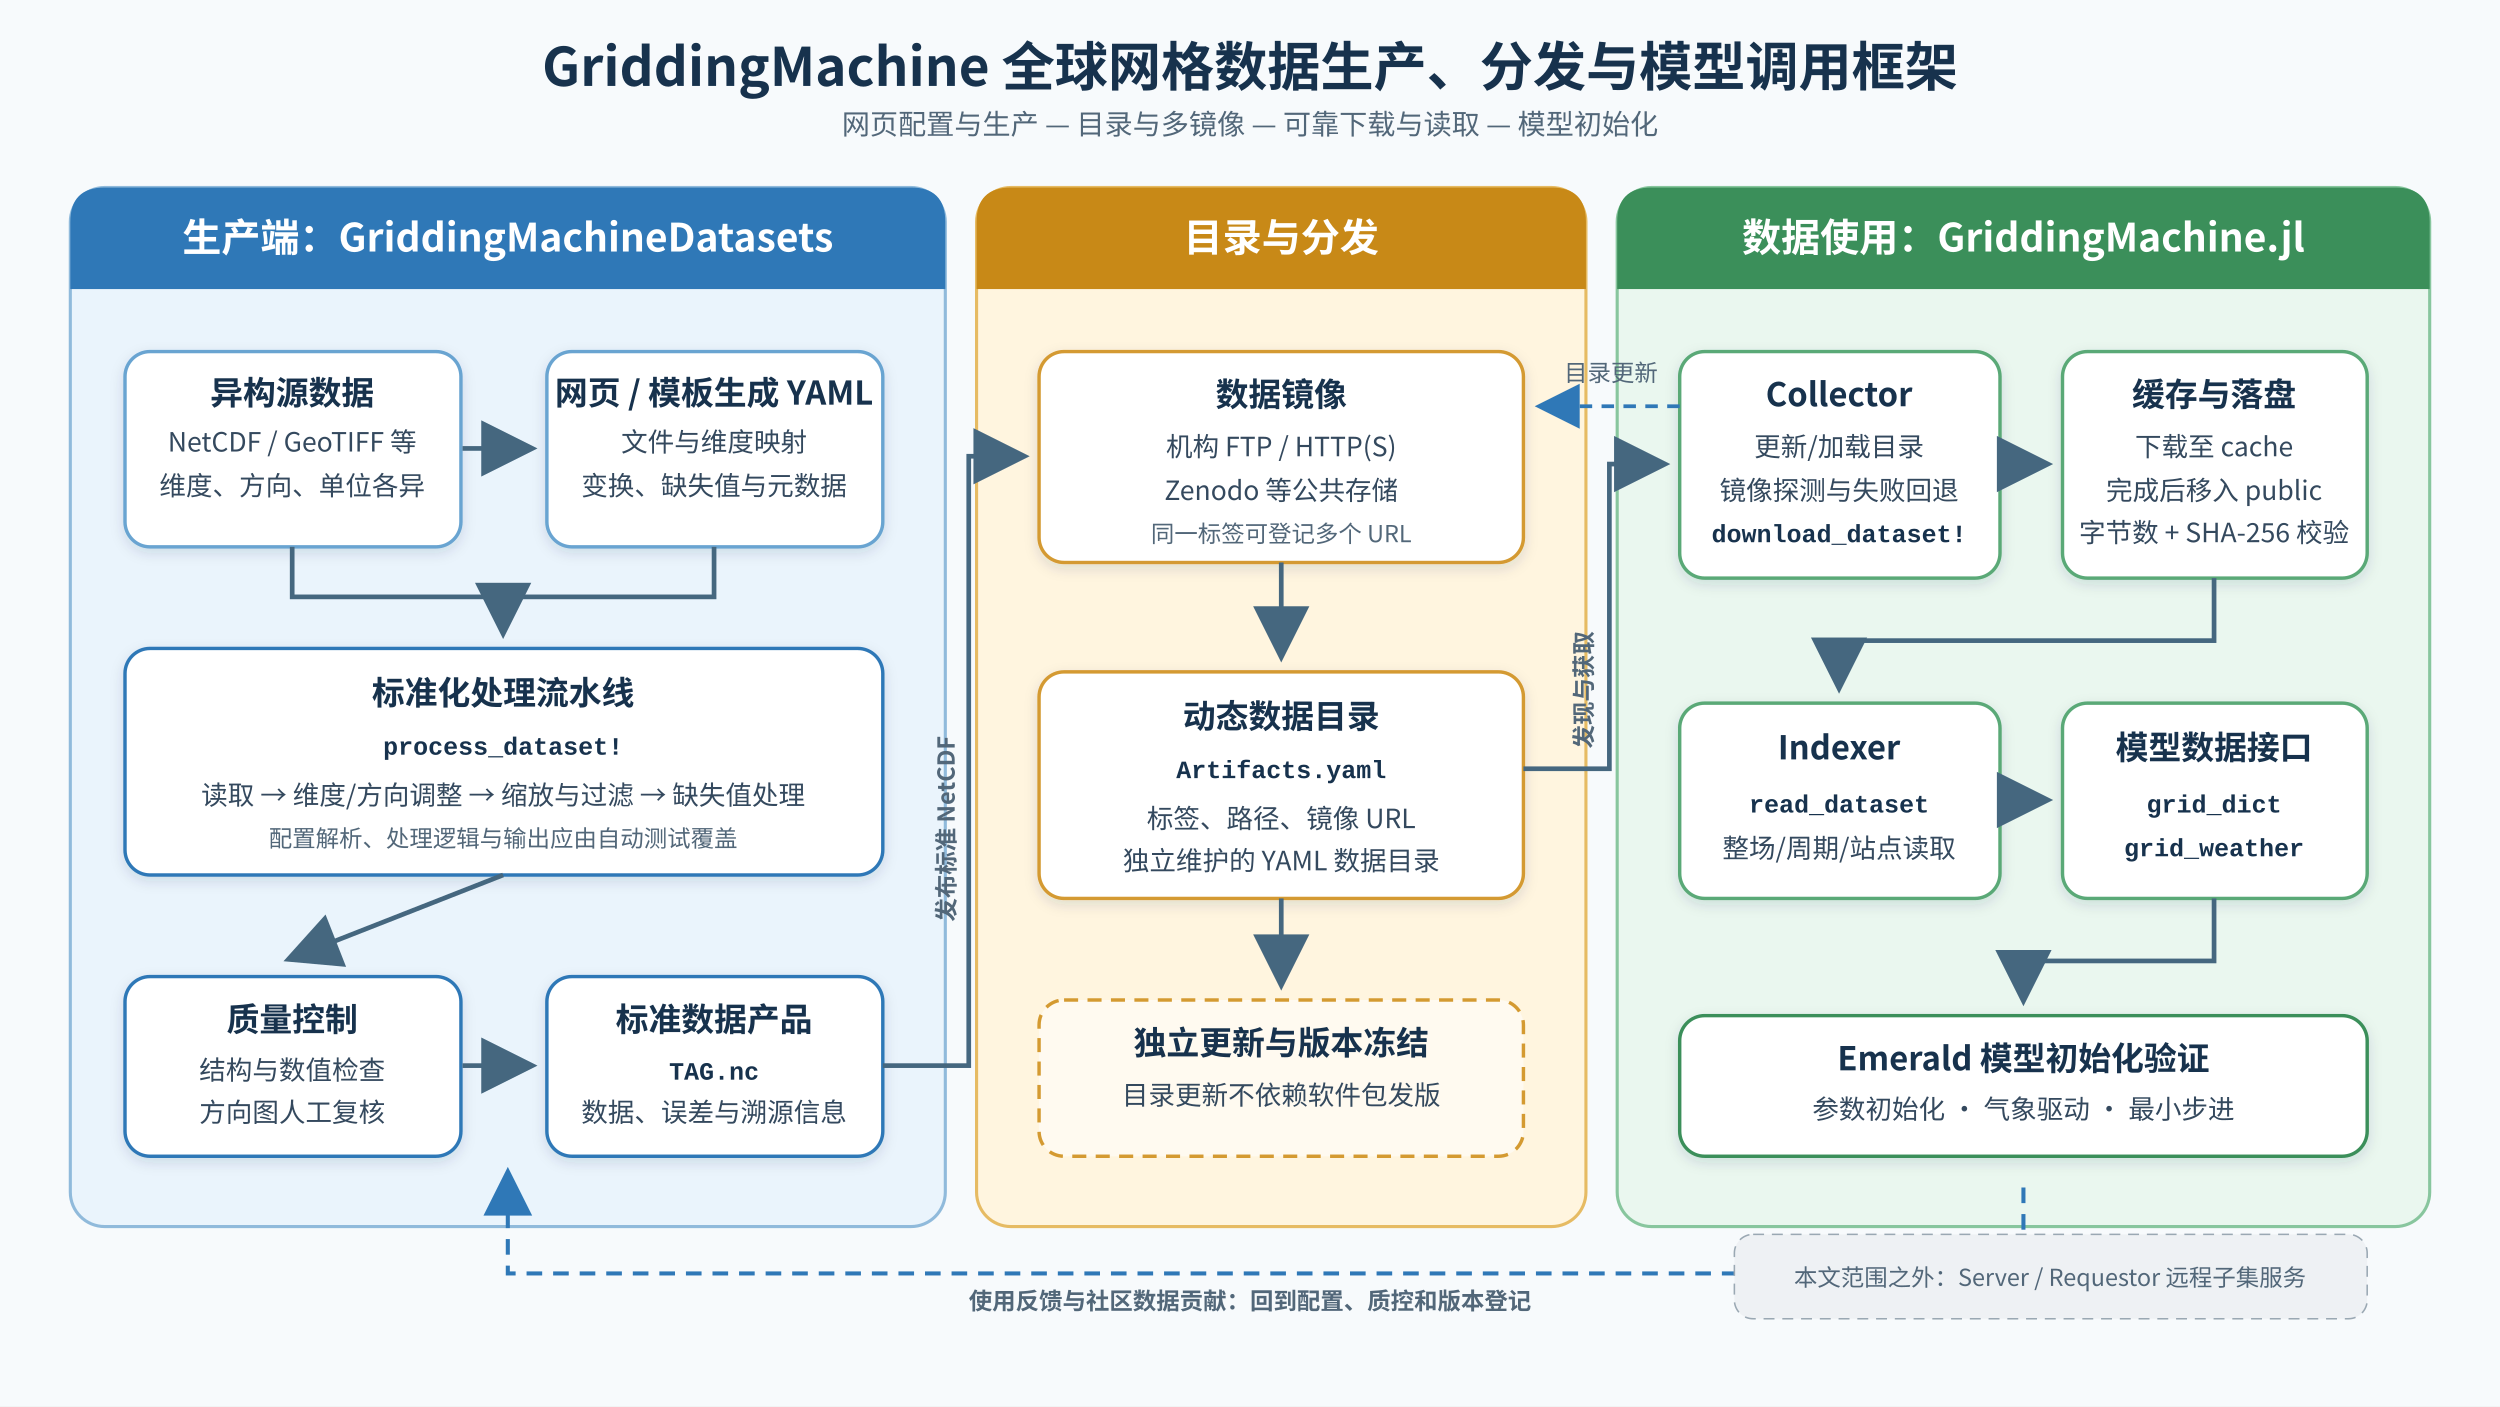
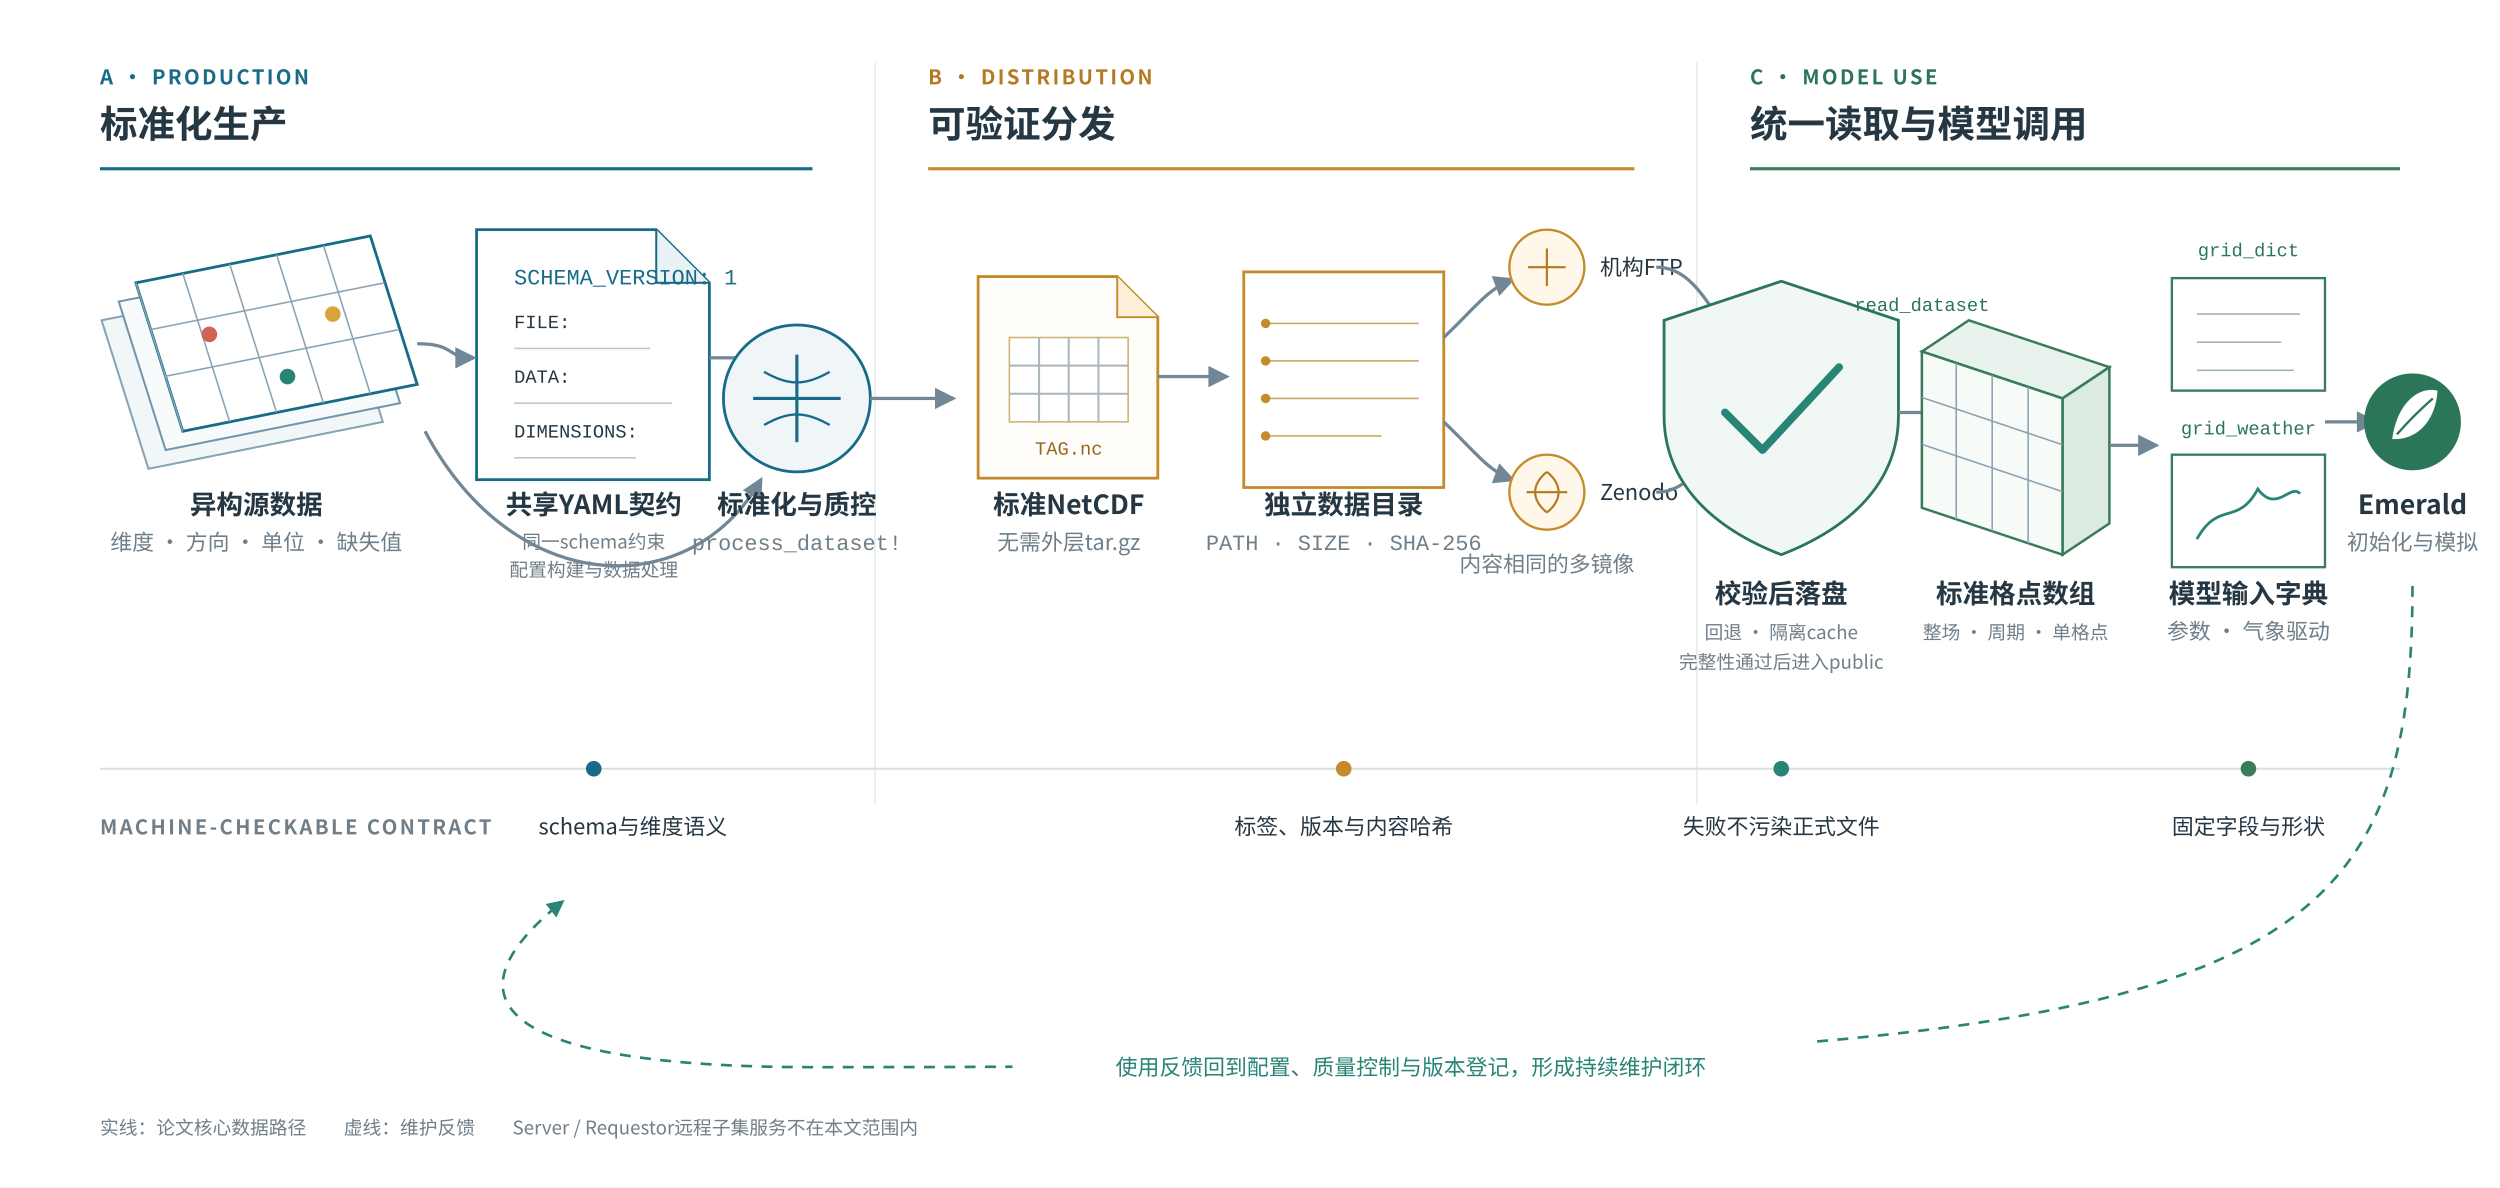
- <svg xmlns="http://www.w3.org/2000/svg" width="1600" height="900" viewBox="0 0 1600 900">
+ <svg xmlns="http://www.w3.org/2000/svg" width="1600" height="760" viewBox="0 0 1600 760">
  <defs>
    <style>
-       .title { font: 700 34px "Microsoft YaHei", "Noto Sans CJK SC", Arial, sans-serif; fill: #17324d; }
-       .subtitle { font: 400 18px "Microsoft YaHei", "Noto Sans CJK SC", Arial, sans-serif; fill: #526779; }
-       .lane-title { font: 700 25px "Microsoft YaHei", "Noto Sans CJK SC", Arial, sans-serif; fill: #ffffff; }
-       .box-title { font: 700 21px "Microsoft YaHei", "Noto Sans CJK SC", Arial, sans-serif; fill: #17324d; }
-       .box-text { font: 400 17px "Microsoft YaHei", "Noto Sans CJK SC", Arial, sans-serif; fill: #34495e; }
-       .small { font: 400 15px "Microsoft YaHei", "Noto Sans CJK SC", Arial, sans-serif; fill: #526779; }
-       .code { font: 600 16px Consolas, "Courier New", monospace; fill: #17324d; }
-       .arrow-label { font: 600 15px "Microsoft YaHei", "Noto Sans CJK SC", Arial, sans-serif; fill: #526779; }
-       .box { stroke-width: 2.2; rx: 16; ry: 16; }
+       .sans { font-family: "Microsoft YaHei", "Noto Sans CJK SC", Arial, sans-serif; }
+       .mono { font-family: Consolas, "Courier New", monospace; }
+       .ink { fill: #263744; }
+       .muted { fill: #6f7e88; }
+       .stage { font-size: 24px; font-weight: 700; }
+       .stage-en { font-size: 13px; font-weight: 700; letter-spacing: 1.5px; }
+       .label { font-size: 17px; font-weight: 650; }
+       .body { font-size: 14px; }
+       .small { font-size: 12px; }
+       .flow { fill: none; stroke: #718795; stroke-width: 2.1; marker-end: url(#arrow); }
+       .thin { fill: none; stroke: #a9b6be; stroke-width: 1.3; }
+       .grid { fill: none; stroke: #88a3b3; stroke-width: 1; }
    </style>
-     <marker id="arrow" markerWidth="12" markerHeight="12" refX="10" refY="6" orient="auto" markerUnits="strokeWidth">
-       <path d="M 0 0 L 12 6 L 0 12 z" fill="#45677f" />
+     <marker id="arrow" viewBox="0 0 10 10" refX="8.5" refY="5" markerWidth="6.5" markerHeight="6.5" orient="auto-start-reverse">
+       <path d="M0,0 L10,5 L0,10 z" fill="#718795" />
    </marker>
-     <marker id="arrow-blue" markerWidth="12" markerHeight="12" refX="10" refY="6" orient="auto" markerUnits="strokeWidth">
-       <path d="M 0 0 L 12 6 L 0 12 z" fill="#2f78b7" />
+     <marker id="feedback" viewBox="0 0 10 10" refX="8.5" refY="5" markerWidth="6.5" markerHeight="6.5" orient="auto-start-reverse">
+       <path d="M0,0 L10,5 L0,10 z" fill="#278477" />
    </marker>
-     <filter id="shadow" x="-10%" y="-10%" width="120%" height="130%">
-       <feDropShadow dx="0" dy="3" stdDeviation="4" flood-color="#183b56" flood-opacity="0.13" />
-     </filter>
+     <clipPath id="cube-front">
+       <polygon points="1230,225 1320,255 1320,355 1230,325" />
+     </clipPath>
  </defs>
-   <rect width="1600" height="900" fill="#f7fafc" />
-   <text x="800" y="55" text-anchor="middle" class="title">GriddingMachine 全球网格数据生产、分发与模型调用框架</text>
-   <text x="800" y="86" text-anchor="middle" class="subtitle">网页配置与生产 — 目录与多镜像 — 可靠下载与读取 — 模型初始化</text>
-   <rect x="45" y="120" width="560" height="665" rx="22" fill="#eaf4fc" stroke="#90badb" stroke-width="2" />
-   <rect x="625" y="120" width="390" height="665" rx="22" fill="#fff5df" stroke="#e6bb63" stroke-width="2" />
-   <rect x="1035" y="120" width="520" height="665" rx="22" fill="#eaf7ef" stroke="#88c69e" stroke-width="2" />
-   <path d="M45 142 Q45 120 67 120 H583 Q605 120 605 142 V185 H45 Z" fill="#2f78b7" />
-   <path d="M625 142 Q625 120 647 120 H993 Q1015 120 1015 142 V185 H625 Z" fill="#c88917" />
-   <path d="M1035 142 Q1035 120 1057 120 H1533 Q1555 120 1555 142 V185 H1035 Z" fill="#3b8f5a" />
-   <text x="325" y="161" text-anchor="middle" class="lane-title">生产端：GriddingMachineDatasets</text>
-   <text x="820" y="161" text-anchor="middle" class="lane-title">目录与分发</text>
-   <text x="1295" y="161" text-anchor="middle" class="lane-title">数据使用：GriddingMachine.jl</text>
-   <rect class="box" x="80" y="225" width="215" height="125" fill="#ffffff" stroke="#69a4d1" filter="url(#shadow)" />
-   <text x="187" y="259" text-anchor="middle" class="box-title">异构源数据</text>
-   <text x="187" y="289" text-anchor="middle" class="box-text">NetCDF / GeoTIFF 等</text>
-   <text x="187" y="317" text-anchor="middle" class="box-text">维度、方向、单位各异</text>
-   <rect class="box" x="350" y="225" width="215" height="125" fill="#ffffff" stroke="#69a4d1" filter="url(#shadow)" />
-   <text x="457" y="259" text-anchor="middle" class="box-title">网页 / 模板生成 YAML</text>
-   <text x="457" y="289" text-anchor="middle" class="box-text">文件与维度映射</text>
-   <text x="457" y="317" text-anchor="middle" class="box-text">变换、缺失值与元数据</text>
-   <line x1="296" y1="287" x2="338" y2="287" stroke="#45677f" stroke-width="3" marker-end="url(#arrow)" />
-   <rect class="box" x="80" y="415" width="485" height="145" fill="#ffffff" stroke="#2f78b7" filter="url(#shadow)" />
-   <text x="322" y="451" text-anchor="middle" class="box-title">标准化处理流水线</text>
-   <text x="322" y="483" text-anchor="middle" class="code">process_dataset!</text>
-   <text x="322" y="515" text-anchor="middle" class="box-text">读取 → 维度/方向调整 → 缩放与过滤 → 缺失值处理</text>
-   <text x="322" y="542" text-anchor="middle" class="small">配置解析、处理逻辑与输出应由自动测试覆盖</text>
-   <path d="M187 350 V382 H322 V403" fill="none" stroke="#45677f" stroke-width="3" marker-end="url(#arrow)" />
-   <path d="M457 350 V382 H322" fill="none" stroke="#45677f" stroke-width="3" />
-   <rect class="box" x="80" y="625" width="215" height="115" fill="#ffffff" stroke="#2f78b7" filter="url(#shadow)" />
-   <text x="187" y="660" text-anchor="middle" class="box-title">质量控制</text>
-   <text x="187" y="691" text-anchor="middle" class="box-text">结构与数值检查</text>
-   <text x="187" y="718" text-anchor="middle" class="box-text">方向图人工复核</text>
-   <rect class="box" x="350" y="625" width="215" height="115" fill="#ffffff" stroke="#2f78b7" filter="url(#shadow)" />
-   <text x="457" y="660" text-anchor="middle" class="box-title">标准数据产品</text>
-   <text x="457" y="691" text-anchor="middle" class="code">TAG.nc</text>
-   <text x="457" y="718" text-anchor="middle" class="box-text">数据、误差与溯源信息</text>
-   <line x1="322" y1="560" x2="187" y2="613" stroke="#45677f" stroke-width="3" marker-end="url(#arrow)" />
-   <line x1="296" y1="682" x2="338" y2="682" stroke="#45677f" stroke-width="3" marker-end="url(#arrow)" />
-   <rect class="box" x="665" y="225" width="310" height="135" fill="#ffffff" stroke="#d49a31" filter="url(#shadow)" />
-   <text x="820" y="260" text-anchor="middle" class="box-title">数据镜像</text>
-   <text x="820" y="292" text-anchor="middle" class="box-text">机构 FTP / HTTP(S)</text>
-   <text x="820" y="320" text-anchor="middle" class="box-text">Zenodo 等公共存储</text>
-   <text x="820" y="347" text-anchor="middle" class="small">同一标签可登记多个 URL</text>
-   <rect class="box" x="665" y="430" width="310" height="145" fill="#ffffff" stroke="#d49a31" filter="url(#shadow)" />
-   <text x="820" y="466" text-anchor="middle" class="box-title">动态数据目录</text>
-   <text x="820" y="498" text-anchor="middle" class="code">Artifacts.yaml</text>
-   <text x="820" y="530" text-anchor="middle" class="box-text">标签、路径、镜像 URL</text>
-   <text x="820" y="557" text-anchor="middle" class="box-text">独立维护的 YAML 数据目录</text>
-   <rect class="box" x="665" y="640" width="310" height="100" fill="#fffaf0" stroke="#d49a31" stroke-dasharray="9 6" />
-   <text x="820" y="675" text-anchor="middle" class="box-title">独立更新与版本冻结</text>
-   <text x="820" y="707" text-anchor="middle" class="box-text">目录更新不依赖软件包发版</text>
-   <path d="M565 682 H620 V292 H653" fill="none" stroke="#45677f" stroke-width="3" marker-end="url(#arrow)" />
-   <text x="611" y="471" text-anchor="end" class="arrow-label" transform="rotate(-90 611 471)">发布标准 NetCDF</text>
-   <line x1="820" y1="360" x2="820" y2="418" stroke="#45677f" stroke-width="3" marker-end="url(#arrow)" />
-   <line x1="820" y1="575" x2="820" y2="628" stroke="#45677f" stroke-width="3" marker-end="url(#arrow)" />
-   <rect class="box" x="1075" y="225" width="205" height="145" fill="#ffffff" stroke="#5aa977" filter="url(#shadow)" />
-   <text x="1177" y="260" text-anchor="middle" class="box-title">Collector</text>
-   <text x="1177" y="292" text-anchor="middle" class="box-text">更新/加载目录</text>
-   <text x="1177" y="320" text-anchor="middle" class="box-text">镜像探测与失败回退</text>
-   <text x="1177" y="347" text-anchor="middle" class="code">download_dataset!</text>
-   <rect class="box" x="1320" y="225" width="195" height="145" fill="#ffffff" stroke="#5aa977" filter="url(#shadow)" />
-   <text x="1417" y="260" text-anchor="middle" class="box-title">缓存与落盘</text>
-   <text x="1417" y="292" text-anchor="middle" class="box-text">下载至 cache</text>
-   <text x="1417" y="320" text-anchor="middle" class="box-text">完成后移入 public</text>
-   <text x="1417" y="347" text-anchor="middle" class="box-text">字节数 + SHA-256 校验</text>
-   <line x1="1280" y1="297" x2="1308" y2="297" stroke="#45677f" stroke-width="3" marker-end="url(#arrow)" />
-   <rect class="box" x="1075" y="450" width="205" height="125" fill="#ffffff" stroke="#5aa977" filter="url(#shadow)" />
-   <text x="1177" y="486" text-anchor="middle" class="box-title">Indexer</text>
-   <text x="1177" y="520" text-anchor="middle" class="code">read_dataset</text>
-   <text x="1177" y="549" text-anchor="middle" class="box-text">整场/周期/站点读取</text>
-   <rect class="box" x="1320" y="450" width="195" height="125" fill="#ffffff" stroke="#5aa977" filter="url(#shadow)" />
-   <text x="1417" y="486" text-anchor="middle" class="box-title">模型数据接口</text>
-   <text x="1417" y="520" text-anchor="middle" class="code">grid_dict</text>
-   <text x="1417" y="548" text-anchor="middle" class="code">grid_weather</text>
-   <path d="M1417 370 V410 H1177 V438" fill="none" stroke="#45677f" stroke-width="3" marker-end="url(#arrow)" />
-   <line x1="1280" y1="512" x2="1308" y2="512" stroke="#45677f" stroke-width="3" marker-end="url(#arrow)" />
-   <rect class="box" x="1075" y="650" width="440" height="90" fill="#ffffff" stroke="#3b8f5a" filter="url(#shadow)" />
-   <text x="1295" y="685" text-anchor="middle" class="box-title">Emerald 模型初始化验证</text>
-   <text x="1295" y="716" text-anchor="middle" class="box-text">参数初始化 · 气象驱动 · 最小步进</text>
-   <path d="M1417 575 V615 H1295 V638" fill="none" stroke="#45677f" stroke-width="3" marker-end="url(#arrow)" />
-   <path d="M975 492 H1030 V297 H1063" fill="none" stroke="#45677f" stroke-width="3" marker-end="url(#arrow)" />
-   <text x="1019" y="404" text-anchor="end" class="arrow-label" transform="rotate(-90 1019 404)">发现与获取</text>
-   <path d="M1075 260 H1030 V260 H987" fill="none" stroke="#2f78b7" stroke-width="2.4" stroke-dasharray="8 6" marker-end="url(#arrow-blue)" />
-   <text x="1031" y="244" text-anchor="middle" class="small">目录更新</text>
-   <path d="M1295 760 V815 H325 V752" fill="none" stroke="#2f78b7" stroke-width="2.6" stroke-dasharray="10 7" marker-end="url(#arrow-blue)" />
-   <text x="800" y="838" text-anchor="middle" class="arrow-label">使用反馈与社区数据贡献：回到配置、质控和版本登记</text>
-   <rect x="1110" y="790" width="405" height="54" rx="12" fill="#eef1f4" stroke="#9aa8b3" stroke-dasharray="7 5" />
-   <text x="1312" y="823" text-anchor="middle" class="small">本文范围之外：Server / Requestor 远程子集服务</text>
+   <rect width="1600" height="760" fill="#ffffff" />
+   <g class="sans">
+     <text x="64" y="54" class="stage-en" fill="#176b87">A · PRODUCTION</text>
+     <text x="64" y="88" class="stage ink">标准化生产</text>
+     <line x1="64" y1="108" x2="520" y2="108" stroke="#176b87" stroke-width="2" />
+     <text x="594" y="54" class="stage-en" fill="#b57922">B · DISTRIBUTION</text>
+     <text x="594" y="88" class="stage ink">可验证分发</text>
+     <line x1="594" y1="108" x2="1046" y2="108" stroke="#c58b2a" stroke-width="2" />
+     <text x="1120" y="54" class="stage-en" fill="#2b7658">C · MODEL USE</text>
+     <text x="1120" y="88" class="stage ink">统一读取与模型调用</text>
+     <line x1="1120" y1="108" x2="1536" y2="108" stroke="#3a7c5a" stroke-width="2" />
+   </g>
+   <line x1="560" y1="40" x2="560" y2="515" stroke="#e4e9ec" stroke-width="1" />
+   <line x1="1086" y1="40" x2="1086" y2="515" stroke="#e4e9ec" stroke-width="1" />
+   <g>
+     <polygon points="65,205 215,175 245,270 95,300" fill="#f1f6f8" stroke="#88a3b3" stroke-width="1.3" />
+     <polygon points="76,193 226,163 256,258 106,288" fill="#f8fbfc" stroke="#6f96aa" stroke-width="1.3" />
+     <polygon points="87,181 237,151 267,246 117,276" fill="#ffffff" stroke="#176b87" stroke-width="1.8" />
+     <g class="grid">
+       <line x1="117" y1="276" x2="87" y2="181" />
+       <line x1="147" y1="270" x2="117" y2="175" />
+       <line x1="177" y1="264" x2="147" y2="169" />
+       <line x1="207" y1="258" x2="177" y2="163" />
+       <line x1="237" y1="252" x2="207" y2="157" />
+       <line x1="96" y1="211" x2="246" y2="181" />
+       <line x1="105" y1="241" x2="255" y2="211" />
+     </g>
+     <circle cx="134" cy="214" r="5" fill="#d06355" />
+     <circle cx="213" cy="201" r="5" fill="#d9a43a" />
+     <circle cx="184" cy="241" r="5" fill="#278477" />
+     <text x="164" y="329" text-anchor="middle" class="sans label ink">异构源数据</text>
+     <text x="164" y="352" text-anchor="middle" class="sans body muted">维度 · 方向 · 单位 · 缺失值</text>
+   </g>
+   <g>
+     <path d="M305 147 H420 L454 181 V307 H305 Z" fill="#ffffff" stroke="#176b87" stroke-width="1.8" />
+     <path d="M420 147 V181 H454" fill="#e8f2f5" stroke="#176b87" stroke-width="1.3" />
+     <text x="329" y="182" class="mono body" fill="#176b87">SCHEMA_VERSION: 1</text>
+     <text x="329" y="210" class="mono small ink">FILE:</text>
+     <line x1="329" y1="223" x2="416" y2="223" stroke="#b8c8d0" />
+     <text x="329" y="245" class="mono small ink">DATA:</text>
+     <line x1="329" y1="258" x2="430" y2="258" stroke="#b8c8d0" />
+     <text x="329" y="280" class="mono small ink">DIMENSIONS:</text>
+     <line x1="329" y1="293" x2="407" y2="293" stroke="#b8c8d0" />
+     <text x="380" y="329" text-anchor="middle" class="sans label ink">共享YAML契约</text>
+     <text x="380" y="351" text-anchor="middle" class="sans small muted">同一schema约束</text>
+     <text x="380" y="369" text-anchor="middle" class="sans small muted">配置构建与数据处理</text>
+   </g>
+   <path d="M267 220 C292 220, 285 229, 303 229" class="flow" />
+   <path d="M272 276 C330 385, 443 385, 487 307" class="flow" />
+   <path d="M454 229 C474 229, 482 229, 499 229" class="flow" />
+   <g>
+     <circle cx="510" cy="255" r="47" fill="#f0f6f8" stroke="#176b87" stroke-width="1.8" />
+     <path d="M482 255 H538 M510 227 V283" stroke="#176b87" stroke-width="2" />
+     <path d="M489 238 C505 247, 515 247, 531 238 M489 272 C505 263, 515 263, 531 272" fill="none" stroke="#176b87" stroke-width="1.5" />
+     <text x="510" y="329" text-anchor="middle" class="sans label ink">标准化与质控</text>
+     <text x="510" y="352" text-anchor="middle" class="mono body muted">process_dataset!</text>
+   </g>
+   <path d="M557 255 H610" class="flow" />
+   <g>
+     <path d="M626 177 H715 L741 203 V306 H626 Z" fill="#fffdfa" stroke="#c58b2a" stroke-width="1.8" />
+     <path d="M715 177 V203 H741" fill="#fbefd8" stroke="#c58b2a" stroke-width="1.2" />
+     <rect x="646" y="216" width="76" height="54" fill="#ffffff" stroke="#cfb077" />
+     <path d="M646 234 H722 M646 252 H722 M665 216 V270 M684 216 V270 M703 216 V270" class="thin" />
+     <text x="684" y="291" text-anchor="middle" class="mono small" fill="#9b661b">TAG.nc</text>
+     <text x="684" y="329" text-anchor="middle" class="sans label ink">标准NetCDF</text>
+     <text x="684" y="352" text-anchor="middle" class="sans body muted">无需外层tar.gz</text>
+   </g>
+   <path d="M741 241 H785" class="flow" />
+   <g>
+     <rect x="796" y="174" width="128" height="138" fill="#ffffff" stroke="#c58b2a" stroke-width="1.8" />
+     <line x1="812" y1="207" x2="908" y2="207" stroke="#c7a460" />
+     <line x1="812" y1="231" x2="908" y2="231" stroke="#c7a460" />
+     <line x1="812" y1="255" x2="908" y2="255" stroke="#c7a460" />
+     <line x1="812" y1="279" x2="884" y2="279" stroke="#c7a460" />
+     <circle cx="810" cy="207" r="3" fill="#c58b2a" />
+     <circle cx="810" cy="231" r="3" fill="#c58b2a" />
+     <circle cx="810" cy="255" r="3" fill="#c58b2a" />
+     <circle cx="810" cy="279" r="3" fill="#c58b2a" />
+     <text x="860" y="329" text-anchor="middle" class="sans label ink">独立数据目录</text>
+     <text x="860" y="352" text-anchor="middle" class="mono body muted">PATH · SIZE · SHA-256</text>
+   </g>
+   <path d="M924 216 C945 196, 952 185, 968 179" class="flow" />
+   <path d="M924 270 C945 290, 952 301, 968 307" class="flow" />
+   <g class="sans">
+     <circle cx="990" cy="171" r="24" fill="#fff8ea" stroke="#c58b2a" stroke-width="1.5" />
+     <path d="M978 171 H1002 M990 159 V183" stroke="#b57922" stroke-width="1.4" />
+     <text x="1024" y="176" class="body ink">机构FTP</text>
+     <circle cx="990" cy="315" r="24" fill="#fff8ea" stroke="#c58b2a" stroke-width="1.5" />
+     <path d="M977 315 H1003 M990 302 C980 310, 980 320, 990 328 M990 302 C1000 310, 1000 320, 990 328" fill="none" stroke="#b57922" stroke-width="1.4" />
+     <text x="1024" y="320" class="body ink">Zenodo</text>
+     <text x="990" y="366" text-anchor="middle" class="sans body muted">内容相同的多镜像</text>
+   </g>
+   <path d="M1060 171 C1090 171, 1098 213, 1125 232" class="flow" />
+   <path d="M1060 315 C1090 315, 1098 273, 1125 254" class="flow" />
+   <g>
+     <path d="M1140 180 L1215 205 V266 C1215 309, 1184 338, 1140 355 C1096 338, 1065 309, 1065 266 V205 Z" fill="#f0f7f4" stroke="#2b7658" stroke-width="1.8" />
+     <path d="M1104 264 L1128 288 L1177 235" fill="none" stroke="#278477" stroke-width="5" stroke-linecap="round" stroke-linejoin="round" />
+     <text x="1140" y="386" text-anchor="middle" class="sans label ink">校验后落盘</text>
+     <text x="1140" y="409" text-anchor="middle" class="sans small muted">回退 · 隔离cache</text>
+     <text x="1140" y="428" text-anchor="middle" class="sans small muted">完整性通过后进入public</text>
+   </g>
+   <path d="M1215 264 H1244" class="flow" />
+   <text x="1230" y="199" text-anchor="middle" class="mono small" fill="#2b7658">read_dataset</text>
+   <g>
+     <polygon points="1260,205 1350,235 1320,255 1230,225" fill="#e9f3ee" stroke="#3a7c5a" stroke-width="1.6" />
+     <polygon points="1320,255 1350,235 1350,335 1320,355" fill="#dcebe2" stroke="#3a7c5a" stroke-width="1.6" />
+     <polygon points="1230,225 1320,255 1320,355 1230,325" fill="#f7fbf8" stroke="#3a7c5a" stroke-width="1.6" />
+     <g clip-path="url(#cube-front)" class="grid">
+       <line x1="1252" y1="220" x2="1252" y2="345" />
+       <line x1="1275" y1="228" x2="1275" y2="350" />
+       <line x1="1298" y1="236" x2="1298" y2="357" />
+       <line x1="1220" y1="251" x2="1330" y2="288" />
+       <line x1="1220" y1="281" x2="1330" y2="318" />
+     </g>
+     <text x="1290" y="386" text-anchor="middle" class="sans label ink">标准格点数组</text>
+     <text x="1290" y="409" text-anchor="middle" class="sans small muted">整场 · 周期 · 单格点</text>
+   </g>
+   <path d="M1350 285 H1380" class="flow" />
+   <g>
+     <path d="M1390 178 H1488 V250 H1390 Z" fill="#ffffff" stroke="#3a7c5a" stroke-width="1.5" />
+     <line x1="1406" y1="201" x2="1472" y2="201" stroke="#9db6a7" />
+     <line x1="1406" y1="219" x2="1460" y2="219" stroke="#9db6a7" />
+     <line x1="1406" y1="237" x2="1468" y2="237" stroke="#9db6a7" />
+     <text x="1439" y="164" text-anchor="middle" class="mono small" fill="#2b7658">grid_dict</text>
+     <path d="M1390 291 H1488 V363 H1390 Z" fill="#ffffff" stroke="#3a7c5a" stroke-width="1.5" />
+     <path d="M1406 345 C1420 320, 1432 337, 1445 313 C1457 329, 1466 309, 1472 316" fill="none" stroke="#278477" stroke-width="1.8" />
+     <text x="1439" y="278" text-anchor="middle" class="mono small" fill="#2b7658">grid_weather</text>
+     <text x="1439" y="386" text-anchor="middle" class="sans label ink">模型输入字典</text>
+     <text x="1439" y="409" text-anchor="middle" class="sans body muted">参数 · 气象驱动</text>
+   </g>
+   <path d="M1488 270 H1520" class="flow" />
+   <g>
+     <circle cx="1544" cy="270" r="31" fill="#2b7658" />
+     <path d="M1531 281 C1534 258, 1548 247, 1560 250 C1559 269, 1547 282, 1531 281 Z" fill="#ffffff" />
+     <path d="M1534 278 C1541 270, 1548 263, 1557 255" fill="none" stroke="#2b7658" stroke-width="1.5" />
+     <text x="1544" y="329" text-anchor="middle" class="sans label ink">Emerald</text>
+     <text x="1544" y="352" text-anchor="middle" class="sans body muted">初始化与模拟</text>
+   </g>
+   <line x1="64" y1="492" x2="1536" y2="492" stroke="#d7dfe4" stroke-width="1.3" />
+   <circle cx="380" cy="492" r="5" fill="#176b87" />
+   <circle cx="860" cy="492" r="5" fill="#c58b2a" />
+   <circle cx="1140" cy="492" r="5" fill="#278477" />
+   <circle cx="1439" cy="492" r="5" fill="#3a7c5a" />
+   <g class="sans">
+     <text x="64" y="534" class="stage-en" fill="#6f7e88">MACHINE-CHECKABLE CONTRACT</text>
+     <text x="405" y="534" text-anchor="middle" class="body ink">schema与维度语义</text>
+     <text x="860" y="534" text-anchor="middle" class="body ink">标签、版本与内容哈希</text>
+     <text x="1140" y="534" text-anchor="middle" class="body ink">失败不污染正式文件</text>
+     <text x="1439" y="534" text-anchor="middle" class="body ink">固定字段与形状</text>
+   </g>
+   <path d="M1544 375 C1544 650, 1425 683, 520 683 C322 683, 280 641, 360 577" fill="none" stroke="#278477" stroke-width="1.7" stroke-dasharray="7 6" marker-end="url(#feedback)" />
+   <rect x="648" y="665" width="510" height="34" fill="#ffffff" />
+   <text x="903" y="688" text-anchor="middle" class="sans body" fill="#278477">使用反馈回到配置、质量控制与版本登记，形成持续维护闭环</text>
+   <text x="64" y="726" class="sans small muted">实线：论文核心数据路径　　虚线：维护反馈　　Server / Requestor远程子集服务不在本文范围内</text>
</svg>
